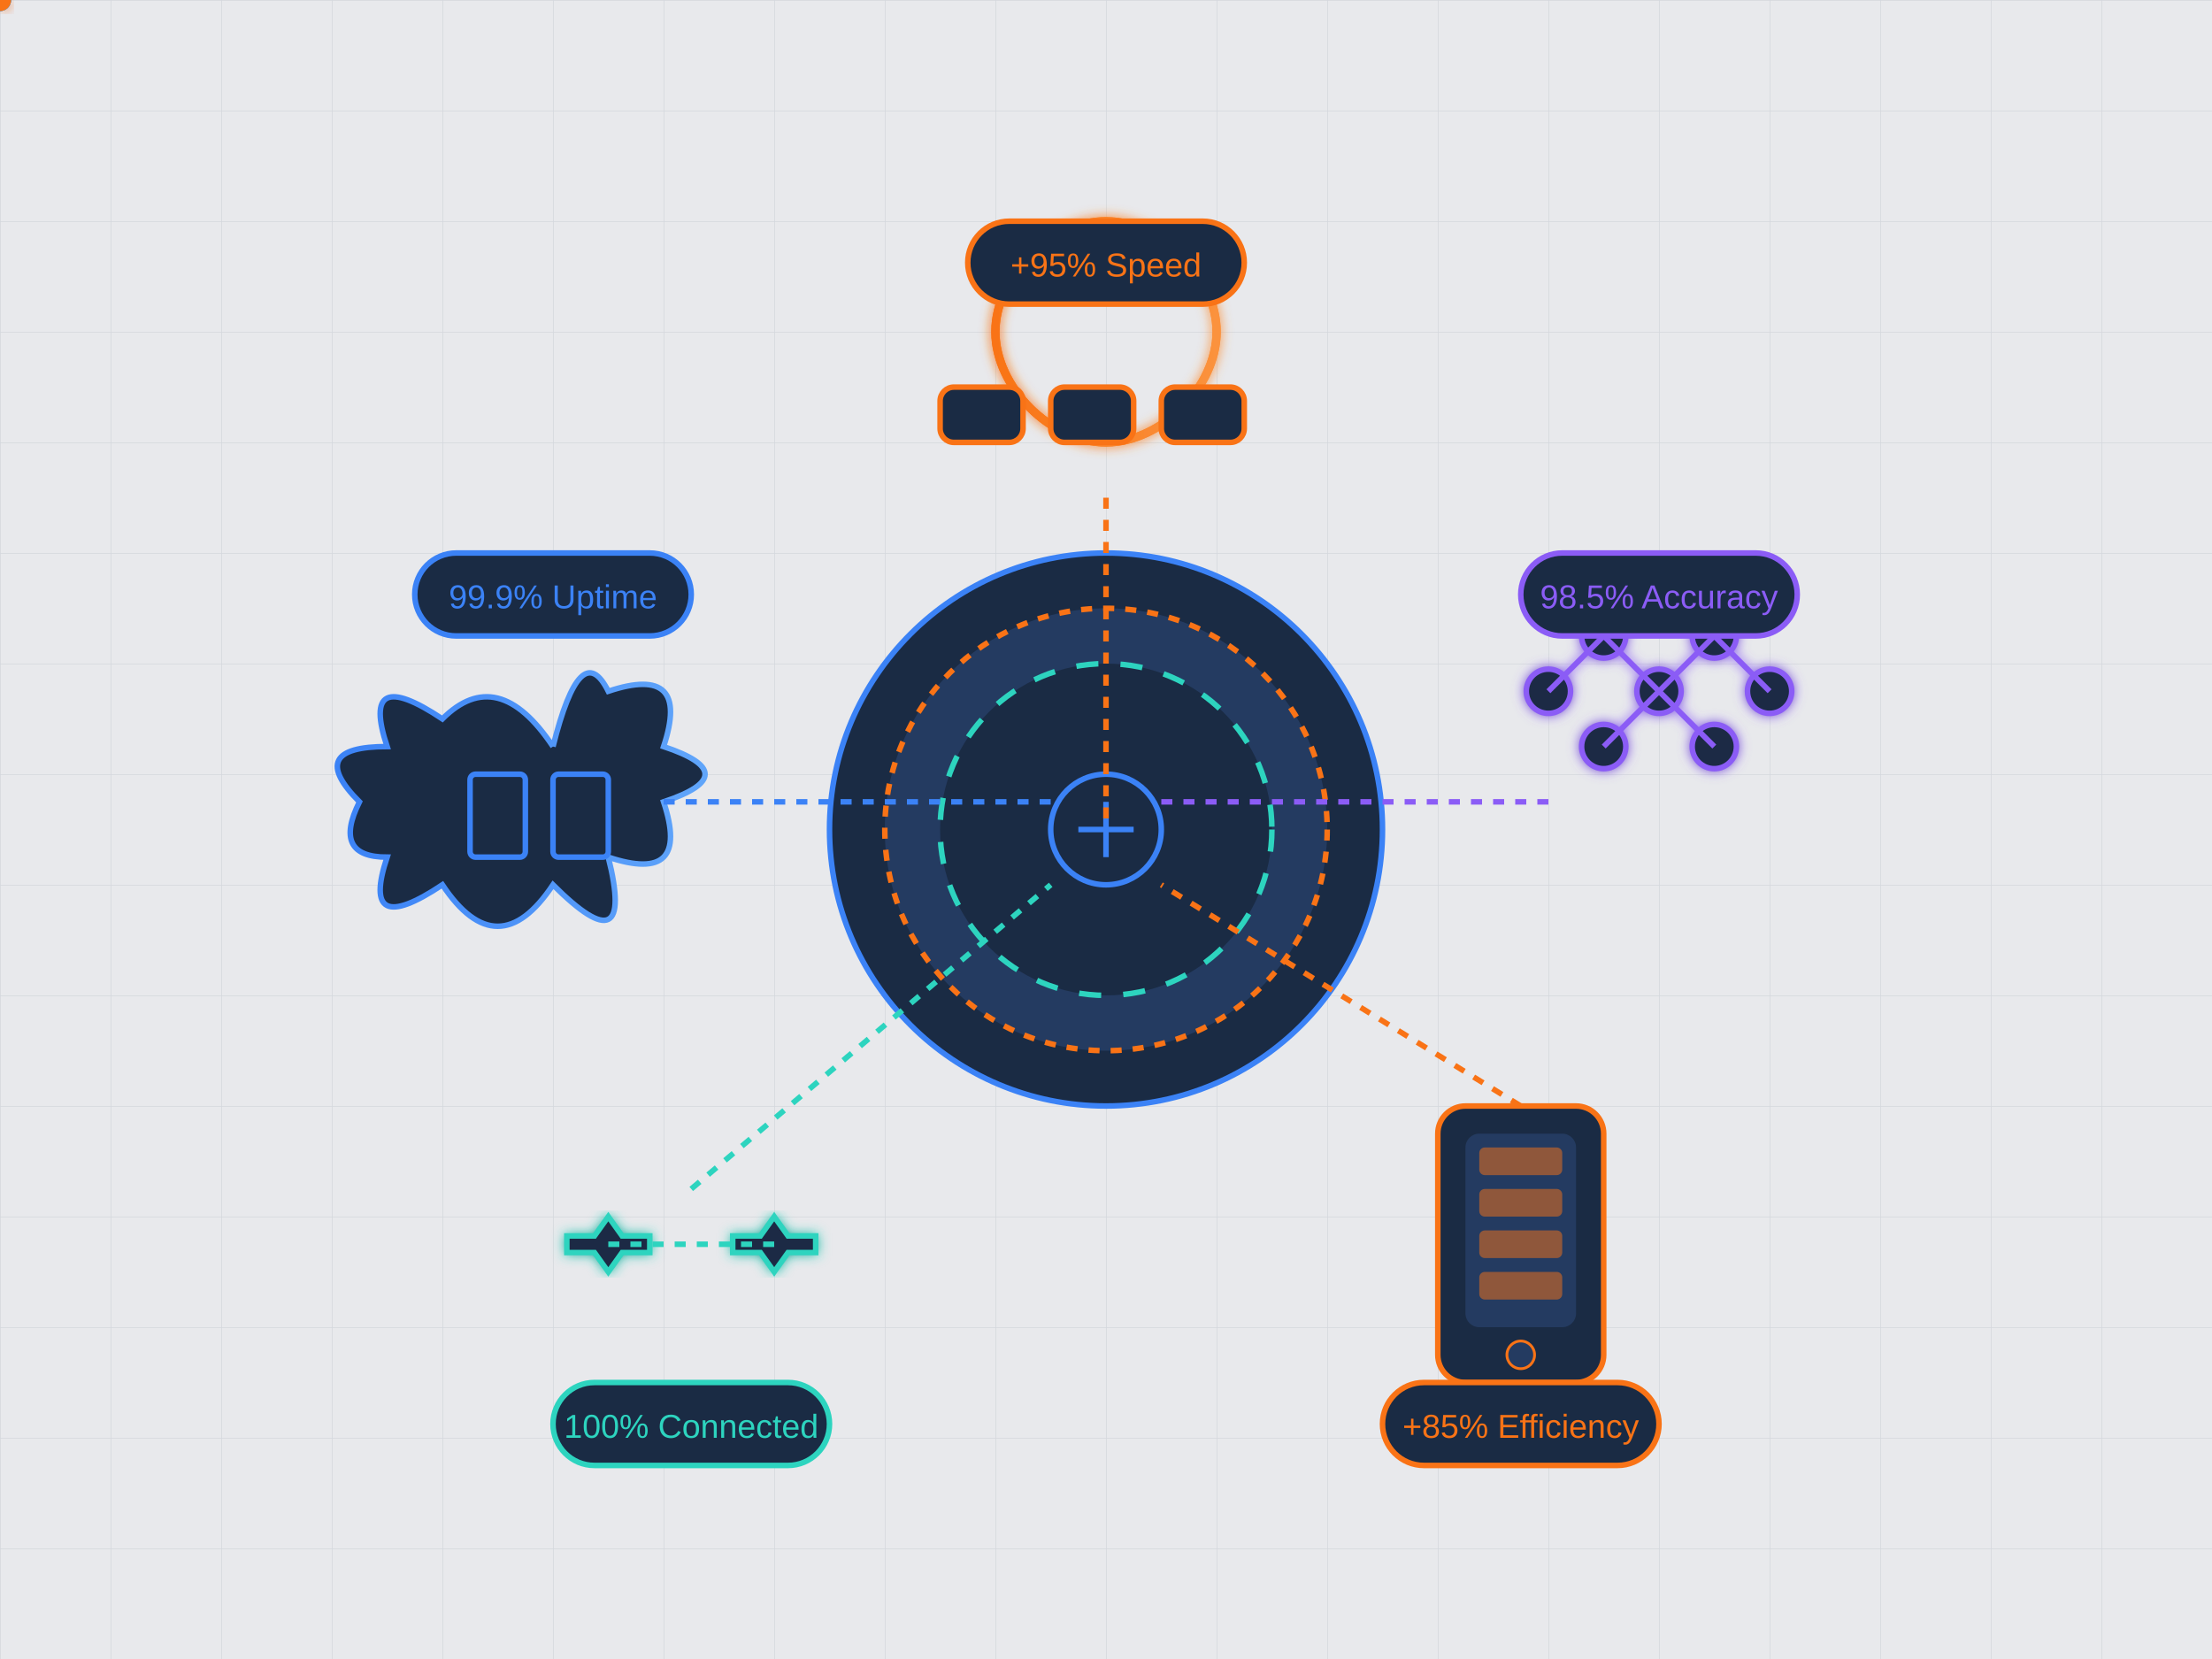
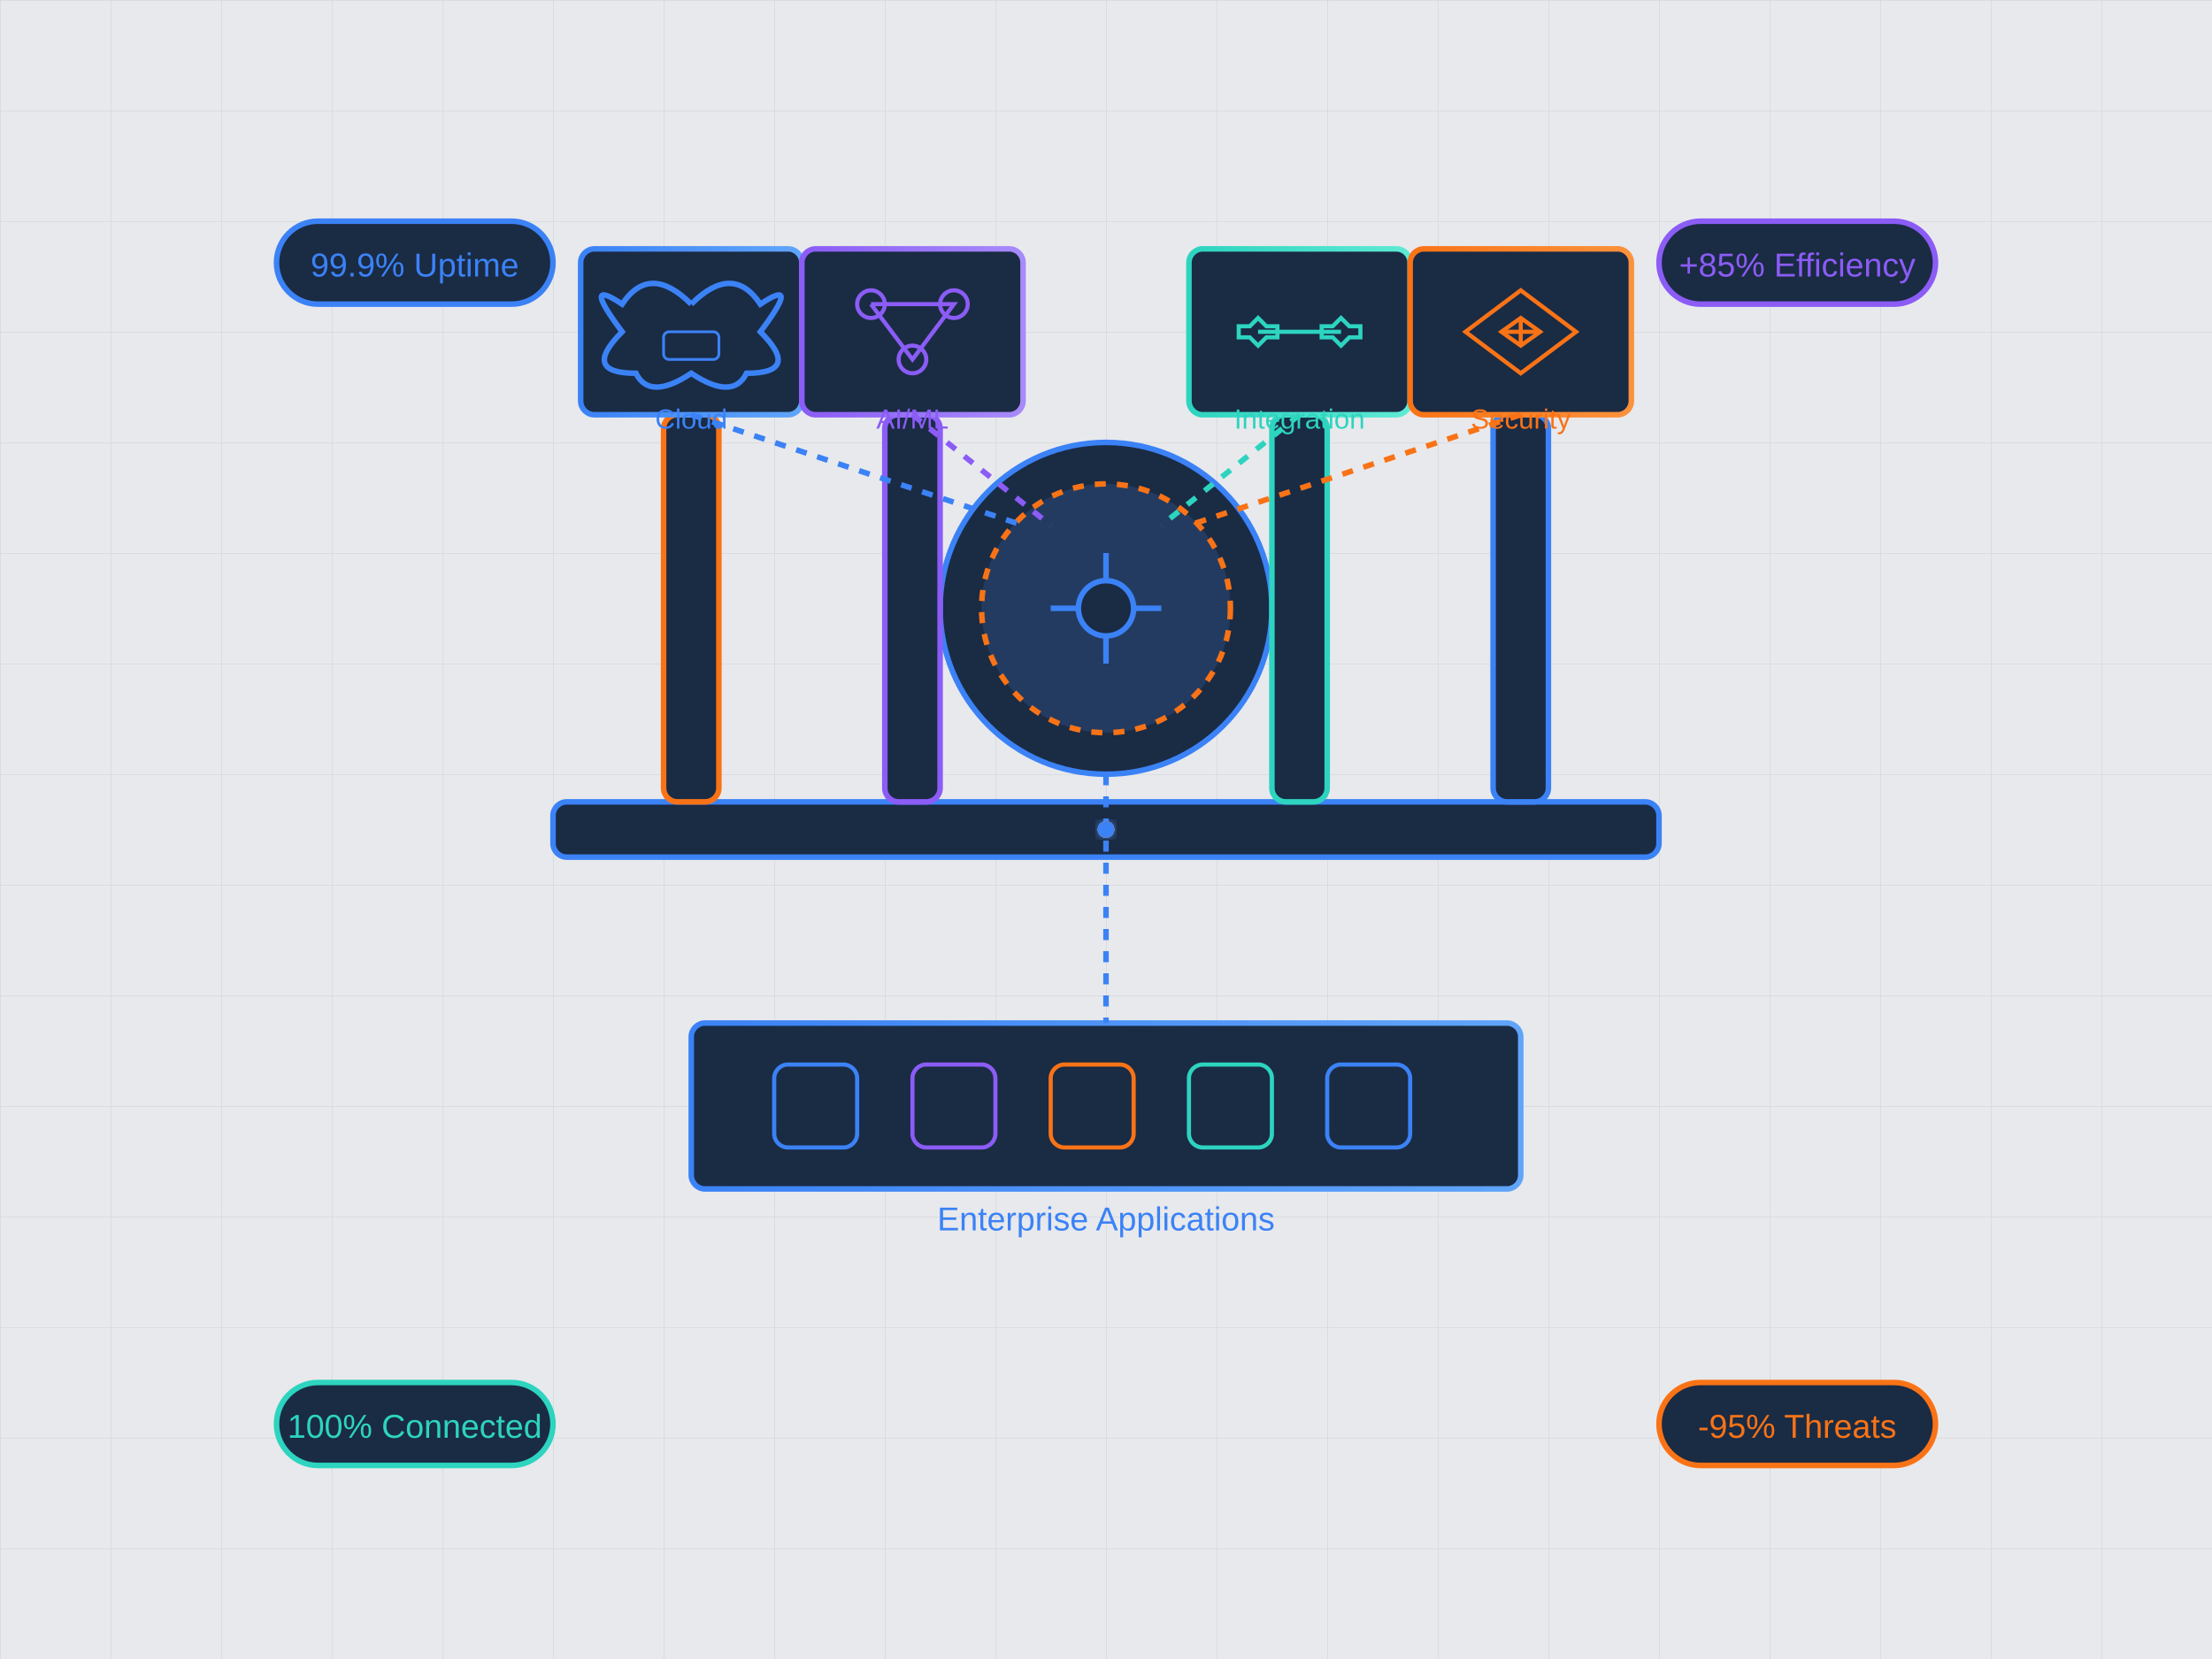
<svg xmlns="http://www.w3.org/2000/svg" width="800" height="600" viewBox="0 0 800 600" fill="none">
  <defs>
    <linearGradient id="bgGradient" x1="0" y1="0" x2="800" y2="600">
      <stop offset="0%" stop-color="#1A2B44" stop-opacity="0.1" />
      <stop offset="50%" stop-color="#243B61" stop-opacity="0.15" />
      <stop offset="100%" stop-color="#1A2B44" stop-opacity="0.1" />
    </linearGradient>
    <linearGradient id="orangeGradient" x1="0" y1="0" x2="1" y2="0">
      <stop offset="0%" stop-color="#F97316" />
      <stop offset="100%" stop-color="#FB923C" />
    </linearGradient>
    <linearGradient id="blueGradient" x1="0" y1="0" x2="1" y2="0">
      <stop offset="0%" stop-color="#3B82F6" />
      <stop offset="100%" stop-color="#60A5FA" />
    </linearGradient>
    <linearGradient id="purpleGradient" x1="0" y1="0" x2="1" y2="0">
      <stop offset="0%" stop-color="#8B5CF6" />
      <stop offset="100%" stop-color="#A78BFA" />
    </linearGradient>
    <linearGradient id="tealGradient" x1="0" y1="0" x2="1" y2="0">
      <stop offset="0%" stop-color="#2DD4BF" />
      <stop offset="100%" stop-color="#5EEAD4" />
    </linearGradient>
    <pattern id="gridPattern" width="40" height="40" patternUnits="userSpaceOnUse">
      <path d="M 40 0 L 0 0 0 40" fill="none" stroke="#243B61" stroke-width="0.5" />
    </pattern>
    <filter id="glow">
      <feGaussianBlur stdDeviation="2" result="coloredBlur" />
      <feMerge>
        <feMergeNode in="coloredBlur" />
        <feMergeNode in="SourceGraphic" />
      </feMerge>
    </filter>
    <path id="orbitPath" d="M0 0A80 80 0 1 1 0 0.01" fill="none" />
  </defs>
  <rect width="800" height="600" fill="url(#bgGradient)" />
  <rect width="800" height="600" fill="url(#gridPattern)" opacity="0.1" />
-   <g transform="translate(400,300)">
-     <circle cx="0" cy="0" r="100" fill="#1A2B44" stroke="#3B82F6" stroke-width="2" />
-     <circle cx="0" cy="0" r="80" fill="#243B61" stroke="#F97316" stroke-width="2" stroke-dasharray="4 4">
-       <animateTransform attributeName="transform" type="rotate" from="0 0 0" to="360 0 0" dur="30s" repeatCount="indefinite" />
+   <g transform="translate(400, 300)">
+     <rect x="-200" y="-10" width="400" height="20" rx="5" fill="#1A2B44" stroke="#3B82F6" stroke-width="2" />
+     <circle cx="0" cy="-80" r="60" fill="#1A2B44" stroke="#3B82F6" stroke-width="2" />
+     <circle cx="0" cy="-80" r="45" fill="#243B61" stroke="#F97316" stroke-width="2" stroke-dasharray="4 4">
+       <animateTransform attributeName="transform" type="rotate" from="0 0 -80" to="360 0 -80" dur="30s" repeatCount="indefinite" />
    </circle>
-     <circle cx="0" cy="0" r="60" fill="#1A2B44" stroke="#2DD4BF" stroke-width="2" stroke-dasharray="8 8">
-       <animateTransform attributeName="transform" type="rotate" from="360 0 0" to="0 0 0" dur="20s" repeatCount="indefinite" />
-     </circle>
-     <g filter="url(#glow)">
-       <path d="M0,-15 L5,-5 L15,-5 L15,5 L5,5 L0,15 L-5,5 L-15,5 L-15,-5 L-5,-5 Z" fill="#1A2B44" stroke="#F97316" stroke-width="2">
-         <animateTransform attributeName="transform" type="rotate" from="0 0 0" to="360 0 0" dur="10s" repeatCount="indefinite" />
+     <path d="M-20,-80 L20,-80 M0,-100 L0,-60" stroke="#3B82F6" stroke-width="2" />
+     <circle cx="0" cy="-80" r="10" fill="#1A2B44" stroke="#3B82F6" stroke-width="2" />
+     <rect x="-160" y="-150" width="20" height="140" rx="5" fill="#1A2B44" stroke="#F97316" stroke-width="2" />
+     <rect x="-80" y="-150" width="20" height="140" rx="5" fill="#1A2B44" stroke="#8B5CF6" stroke-width="2" />
+     <rect x="60" y="-150" width="20" height="140" rx="5" fill="#1A2B44" stroke="#2DD4BF" stroke-width="2" />
+     <rect x="140" y="-150" width="20" height="140" rx="5" fill="#1A2B44" stroke="#3B82F6" stroke-width="2" />
+     <g transform="translate(-150, -180)">
+       <rect x="-40" y="-30" width="80" height="60" rx="5" fill="#1A2B44" stroke="url(#blueGradient)" stroke-width="2" />
+       <path d="M0,-10 Q-15,-25 -25,-10 Q-40,-20 -25,0 Q-40,15 -20,15 Q-15,25 0,15 Q15,25 20,15 Q40,15 25,0 Q40,-20 25,-10 Q15,-25 0,-10" fill="none" stroke="#3B82F6" stroke-width="2" />
+       <rect x="-10" y="0" width="20" height="10" rx="2" fill="#1A2B44" stroke="#3B82F6" stroke-width="1" />
+       <text x="0" y="35" text-anchor="middle" fill="#3B82F6" font-family="Arial" font-size="10">Cloud</text>
+     </g>
+     <g transform="translate(-70, -180)">
+       <rect x="-40" y="-30" width="80" height="60" rx="5" fill="#1A2B44" stroke="url(#purpleGradient)" stroke-width="2" />
+       <circle cx="-15" cy="-10" r="5" fill="#1A2B44" stroke="#8B5CF6" stroke-width="1.5" />
+       <circle cx="15" cy="-10" r="5" fill="#1A2B44" stroke="#8B5CF6" stroke-width="1.5" />
+       <circle cx="0" cy="10" r="5" fill="#1A2B44" stroke="#8B5CF6" stroke-width="1.5" />
+       <path d="M-15,-10 L15,-10 L0,10 L-15,-10" stroke="#8B5CF6" stroke-width="1.5" />
+       <text x="0" y="35" text-anchor="middle" fill="#8B5CF6" font-family="Arial" font-size="10">AI/ML</text>
+     </g>
+     <g transform="translate(70, -180)">
+       <rect x="-40" y="-30" width="80" height="60" rx="5" fill="#1A2B44" stroke="url(#tealGradient)" stroke-width="2" />
+       <path d="M-15,-5 L-12,-2 L-8,-2 L-8,2 L-12,2 L-15,5 L-18,2 L-22,2 L-22,-2 L-18,-2 Z" fill="#1A2B44" stroke="#2DD4BF" stroke-width="1.5">
+         <animateTransform attributeName="transform" type="rotate" from="0 -15 0" to="360 -15 0" dur="10s" repeatCount="indefinite" />
+       </path>
+       <path d="M15,-5 L18,-2 L22,-2 L22,2 L18,2 L15,5 L12,2 L8,2 L8,-2 L12,-2 Z" fill="#1A2B44" stroke="#2DD4BF" stroke-width="1.5">
+         <animateTransform attributeName="transform" type="rotate" from="0 15 0" to="-360 15 0" dur="10s" repeatCount="indefinite" />
+       </path>
+       <path d="M-15,0 L15,0" stroke="#2DD4BF" stroke-width="1.5" />
+       <text x="0" y="35" text-anchor="middle" fill="#2DD4BF" font-family="Arial" font-size="10">Integration</text>
+     </g>
+     <g transform="translate(150, -180)">
+       <rect x="-40" y="-30" width="80" height="60" rx="5" fill="#1A2B44" stroke="url(#orangeGradient)" stroke-width="2" />
+       <path d="M0,-15 L20,0 L0,15 L-20,0 Z" fill="none" stroke="#F97316" stroke-width="1.5" />
+       <path d="M0,-5 L7,0 L0,5 L-7,0 Z" fill="none" stroke="#F97316" stroke-width="1.5" />
+       <path d="M-7,0 L7,0" stroke="#F97316" stroke-width="1.5" />
+       <path d="M0,-5 L0,5" stroke="#F97316" stroke-width="1.5" />
+       <text x="0" y="35" text-anchor="middle" fill="#F97316" font-family="Arial" font-size="10">Security</text>
+     </g>
+     <g transform="translate(0, 100)">
+       <rect x="-150" y="-30" width="300" height="60" rx="5" fill="#1A2B44" stroke="url(#blueGradient)" stroke-width="2" />
+       <rect x="-120" y="-15" width="30" height="30" rx="5" fill="#1A2B44" stroke="#3B82F6" stroke-width="1.5" />
+       <rect x="-70" y="-15" width="30" height="30" rx="5" fill="#1A2B44" stroke="#8B5CF6" stroke-width="1.5" />
+       <rect x="-20" y="-15" width="30" height="30" rx="5" fill="#1A2B44" stroke="#F97316" stroke-width="1.5" />
+       <rect x="30" y="-15" width="30" height="30" rx="5" fill="#1A2B44" stroke="#2DD4BF" stroke-width="1.5" />
+       <rect x="80" y="-15" width="30" height="30" rx="5" fill="#1A2B44" stroke="#3B82F6" stroke-width="1.5" />
+       <text x="0" y="45" text-anchor="middle" fill="#3B82F6" font-family="Arial" font-size="12">Enterprise Applications</text>
+     </g>
+     <g>
+       <path d="M-150,-150 L-30,-110" stroke="#3B82F6" stroke-width="2" stroke-dasharray="4 4">
+         <animate attributeName="stroke-dashoffset" values="0;16" dur="1s" repeatCount="indefinite" />
+       </path>
+       <path d="M-70,-150 L-20,-110" stroke="#8B5CF6" stroke-width="2" stroke-dasharray="4 4">
+         <animate attributeName="stroke-dashoffset" values="0;16" dur="1s" repeatCount="indefinite" />
+       </path>
+       <path d="M70,-150 L20,-110" stroke="#2DD4BF" stroke-width="2" stroke-dasharray="4 4">
+         <animate attributeName="stroke-dashoffset" values="0;16" dur="1s" repeatCount="indefinite" />
+       </path>
+       <path d="M150,-150 L30,-110" stroke="#F97316" stroke-width="2" stroke-dasharray="4 4">
+         <animate attributeName="stroke-dashoffset" values="0;16" dur="1s" repeatCount="indefinite" />
+       </path>
+       <path d="M0,-20 L0,70" stroke="#3B82F6" stroke-width="2" stroke-dasharray="4 4">
+         <animate attributeName="stroke-dashoffset" values="0;16" dur="1s" repeatCount="indefinite" />
      </path>
    </g>
-     <circle cx="0" cy="0" r="20" fill="#1A2B44" stroke="#3B82F6" stroke-width="2" />
-     <path d="M-10,0 L10,0 M0,-10 L0,10" stroke="#3B82F6" stroke-width="2" />
-   </g>
-   <g transform="translate(400,120)">
    <g filter="url(#glow)">
-       <path d="M-40,0 C-40,-20 -20,-40 0,-40 C20,-40 40,-20 40,0 C40,20 20,40 0,40 C-20,40 -40,20 -40,0" fill="none" stroke="url(#orangeGradient)" stroke-width="3">
-         <animate attributeName="stroke-dasharray" values="0,200;200,0" dur="3s" repeatCount="indefinite" />
-       </path>
-       <path d="M40,0 C40,-20 20,-40 0,-40 C-20,-40 -40,-20 -40,0 C-40,20 -20,40 0,40 C20,40 40,20 40,0" fill="none" stroke="url(#orangeGradient)" stroke-width="3">
-         <animate attributeName="stroke-dasharray" values="200,0;0,200" dur="3s" repeatCount="indefinite" />
-       </path>
+       <circle cx="0" cy="0" r="3" fill="#3B82F6">
+         <animateMotion path="M-150,-150 L-30,-110" dur="1.5s" repeatCount="indefinite" />
+         <animate attributeName="opacity" values="0;1;0" dur="1.5s" repeatCount="indefinite" />
+       </circle>
+       <circle cx="0" cy="0" r="3" fill="#8B5CF6">
+         <animateMotion path="M-70,-150 L-20,-110" dur="1.5s" repeatCount="indefinite" />
+         <animate attributeName="opacity" values="0;1;0" dur="1.5s" repeatCount="indefinite" />
+       </circle>
+       <circle cx="0" cy="0" r="3" fill="#2DD4BF">
+         <animateMotion path="M70,-150 L20,-110" dur="1.5s" repeatCount="indefinite" />
+         <animate attributeName="opacity" values="0;1;0" dur="1.5s" repeatCount="indefinite" />
+       </circle>
+       <circle cx="0" cy="0" r="3" fill="#F97316">
+         <animateMotion path="M150,-150 L30,-110" dur="1.5s" repeatCount="indefinite" />
+         <animate attributeName="opacity" values="0;1;0" dur="1.5s" repeatCount="indefinite" />
+       </circle>
+       <circle cx="0" cy="0" r="3" fill="#3B82F6">
+         <animateMotion path="M0,-20 L0,70" dur="1.5s" repeatCount="indefinite" />
+         <animate attributeName="opacity" values="0;1;0" dur="1.5s" repeatCount="indefinite" />
+       </circle>
    </g>
-     <rect x="-60" y="20" width="30" height="20" rx="5" fill="#1A2B44" stroke="#F97316" stroke-width="2" />
-     <rect x="-20" y="20" width="30" height="20" rx="5" fill="#1A2B44" stroke="#F97316" stroke-width="2" />
-     <rect x="20" y="20" width="30" height="20" rx="5" fill="#1A2B44" stroke="#F97316" stroke-width="2" />
-     <path d="M0,60 L0,180" stroke="#F97316" stroke-width="2" stroke-dasharray="4 4">
-       <animate attributeName="stroke-dashoffset" values="0;16" dur="1s" repeatCount="indefinite" />
-     </path>
-   </g>
-   <g transform="translate(200,250)">
-     <path d="M0,20 Q-20,-10 -40,10 Q-70,-10 -60,20 Q-90,20 -70,40 Q-80,60 -60,60 Q-70,90 -40,70 Q-20,100 0,70 Q30,100 20,60 Q50,70 40,40 Q70,30 40,20 Q50,-10 20,0 Q10,-20 0,20" fill="#1A2B44" stroke="url(#blueGradient)" stroke-width="2" />
-     <rect x="-30" y="30" width="20" height="30" rx="2" fill="#1A2B44" stroke="#3B82F6" stroke-width="2" />
-     <rect x="0" y="30" width="20" height="30" rx="2" fill="#1A2B44" stroke="#3B82F6" stroke-width="2" />
-     <path d="M40,40 L180,40" stroke="#3B82F6" stroke-width="2" stroke-dasharray="4 4">
-       <animate attributeName="stroke-dashoffset" values="0;16" dur="1s" repeatCount="indefinite" />
-     </path>
-   </g>
-   <g transform="translate(600,250)">
-     <g filter="url(#glow)">
-       <circle cx="-40" cy="0" r="8" fill="#1A2B44" stroke="#8B5CF6" stroke-width="2" />
-       <circle cx="-20" cy="-20" r="8" fill="#1A2B44" stroke="#8B5CF6" stroke-width="2" />
-       <circle cx="-20" cy="20" r="8" fill="#1A2B44" stroke="#8B5CF6" stroke-width="2" />
-       <circle cx="0" cy="0" r="8" fill="#1A2B44" stroke="#8B5CF6" stroke-width="2" />
-       <circle cx="20" cy="-20" r="8" fill="#1A2B44" stroke="#8B5CF6" stroke-width="2" />
-       <circle cx="20" cy="20" r="8" fill="#1A2B44" stroke="#8B5CF6" stroke-width="2" />
-       <circle cx="40" cy="0" r="8" fill="#1A2B44" stroke="#8B5CF6" stroke-width="2" />
-       <path d="M-40,0 L-20,-20 L0,0 L20,-20 L40,0 M-20,20 L0,0 L20,20" stroke="#8B5CF6" stroke-width="2">
-         <animate attributeName="stroke-dasharray" values="0,200;200,0" dur="3s" repeatCount="indefinite" />
-       </path>
-     </g>
-     <path d="M-40,40 L-180,40" stroke="#8B5CF6" stroke-width="2" stroke-dasharray="4 4">
-       <animate attributeName="stroke-dashoffset" values="0;16" dur="1s" repeatCount="indefinite" />
-     </path>
-   </g>
-   <g transform="translate(250,450)">
-     <g filter="url(#glow)">
-       <path d="M-30,-10 L-25,-3 L-15,-3 L-15,3 L-25,3 L-30,10 L-35,3 L-45,3 L-45,-3 L-35,-3 Z" fill="#1A2B44" stroke="#2DD4BF" stroke-width="2">
-         <animateTransform attributeName="transform" type="rotate" from="0 -30 0" to="360 -30 0" dur="10s" repeatCount="indefinite" />
-       </path>
-       <path d="M30,-10 L35,-3 L45,-3 L45,3 L35,3 L30,10 L25,3 L15,3 L15,-3 L25,-3 Z" fill="#1A2B44" stroke="#2DD4BF" stroke-width="2">
-         <animateTransform attributeName="transform" type="rotate" from="0 30 0" to="-360 30 0" dur="10s" repeatCount="indefinite" />
-       </path>
-     </g>
-     <path d="M-30,0 L30,0" stroke="#2DD4BF" stroke-width="2" stroke-dasharray="4 4">
-       <animate attributeName="stroke-dashoffset" values="0;16" dur="1s" repeatCount="indefinite" />
-     </path>
-     <path d="M0,-20 L130,-130" stroke="#2DD4BF" stroke-width="2" stroke-dasharray="4 4">
-       <animate attributeName="stroke-dashoffset" values="0;16" dur="1s" repeatCount="indefinite" />
-     </path>
-   </g>
-   <g transform="translate(550,450)">
-     <rect x="-30" y="-50" width="60" height="100" rx="10" fill="#1A2B44" stroke="#F97316" stroke-width="2" />
-     <rect x="-20" y="-40" width="40" height="70" rx="5" fill="#243B61" />
-     <rect x="-15" y="-35" width="30" height="10" rx="2" fill="#F97316" opacity="0.5" />
-     <rect x="-15" y="-20" width="30" height="10" rx="2" fill="#F97316" opacity="0.5" />
-     <rect x="-15" y="-5" width="30" height="10" rx="2" fill="#F97316" opacity="0.5" />
-     <rect x="-15" y="10" width="30" height="10" rx="2" fill="#F97316" opacity="0.5" />
-     <circle cx="0" cy="40" r="5" fill="#243B61" stroke="#F97316" stroke-width="1" />
-     <path d="M0,-50 L-130,-130" stroke="#F97316" stroke-width="2" stroke-dasharray="4 4">
-       <animate attributeName="stroke-dashoffset" values="0;16" dur="1s" repeatCount="indefinite" />
-     </path>
-   </g>
-   <g filter="url(#glow)">
-     <circle cx="0" cy="0" r="4" fill="#F97316">
-       <animateMotion path="M400 180L400 300" dur="2s" repeatCount="indefinite" />
-       <animate attributeName="opacity" values="0;1;0" dur="2s" repeatCount="indefinite" />
-     </circle>
-     <circle cx="0" cy="0" r="4" fill="#3B82F6">
-       <animateMotion path="M240 290L400 300" dur="2s" repeatCount="indefinite" />
-       <animate attributeName="opacity" values="0;1;0" dur="2s" repeatCount="indefinite" />
-     </circle>
-     <circle cx="0" cy="0" r="4" fill="#8B5CF6">
-       <animateMotion path="M560 290L400 300" dur="2s" repeatCount="indefinite" />
-       <animate attributeName="opacity" values="0;1;0" dur="2s" repeatCount="indefinite" />
-     </circle>
-     <circle cx="0" cy="0" r="4" fill="#2DD4BF">
-       <animateMotion path="M250 430L380 320" dur="2s" repeatCount="indefinite" />
-       <animate attributeName="opacity" values="0;1;0" dur="2s" repeatCount="indefinite" />
-     </circle>
-     <circle cx="0" cy="0" r="4" fill="#F97316">
-       <animateMotion path="M550 400L420 320" dur="2s" repeatCount="indefinite" />
-       <animate attributeName="opacity" values="0;1;0" dur="2s" repeatCount="indefinite" />
-     </circle>
  </g>
  <g>
-     <rect x="350" y="80" width="100" height="30" rx="15" fill="#1A2B44" stroke="#F97316" stroke-width="2" />
-     <text x="400" y="100" text-anchor="middle" fill="#F97316" font-family="Arial" font-size="12">+95% Speed</text>
-     <rect x="150" y="200" width="100" height="30" rx="15" fill="#1A2B44" stroke="#3B82F6" stroke-width="2" />
-     <text x="200" y="220" text-anchor="middle" fill="#3B82F6" font-family="Arial" font-size="12">99.9% Uptime</text>
-     <rect x="550" y="200" width="100" height="30" rx="15" fill="#1A2B44" stroke="#8B5CF6" stroke-width="2" />
-     <text x="600" y="220" text-anchor="middle" fill="#8B5CF6" font-family="Arial" font-size="12">98.5% Accuracy</text>
-     <rect x="200" y="500" width="100" height="30" rx="15" fill="#1A2B44" stroke="#2DD4BF" stroke-width="2" />
-     <text x="250" y="520" text-anchor="middle" fill="#2DD4BF" font-family="Arial" font-size="12">100% Connected</text>
-     <rect x="500" y="500" width="100" height="30" rx="15" fill="#1A2B44" stroke="#F97316" stroke-width="2" />
-     <text x="550" y="520" text-anchor="middle" fill="#F97316" font-family="Arial" font-size="12">+85% Efficiency</text>
+     <rect x="100" y="80" width="100" height="30" rx="15" fill="#1A2B44" stroke="#3B82F6" stroke-width="2" />
+     <text x="150" y="100" text-anchor="middle" fill="#3B82F6" font-family="Arial" font-size="12">99.9% Uptime</text>
+     <rect x="600" y="80" width="100" height="30" rx="15" fill="#1A2B44" stroke="#8B5CF6" stroke-width="2" />
+     <text x="650" y="100" text-anchor="middle" fill="#8B5CF6" font-family="Arial" font-size="12">+85% Efficiency</text>
+     <rect x="100" y="500" width="100" height="30" rx="15" fill="#1A2B44" stroke="#2DD4BF" stroke-width="2" />
+     <text x="150" y="520" text-anchor="middle" fill="#2DD4BF" font-family="Arial" font-size="12">100% Connected</text>
+     <rect x="600" y="500" width="100" height="30" rx="15" fill="#1A2B44" stroke="#F97316" stroke-width="2" />
+     <text x="650" y="520" text-anchor="middle" fill="#F97316" font-family="Arial" font-size="12">-95% Threats</text>
  </g>
</svg>
